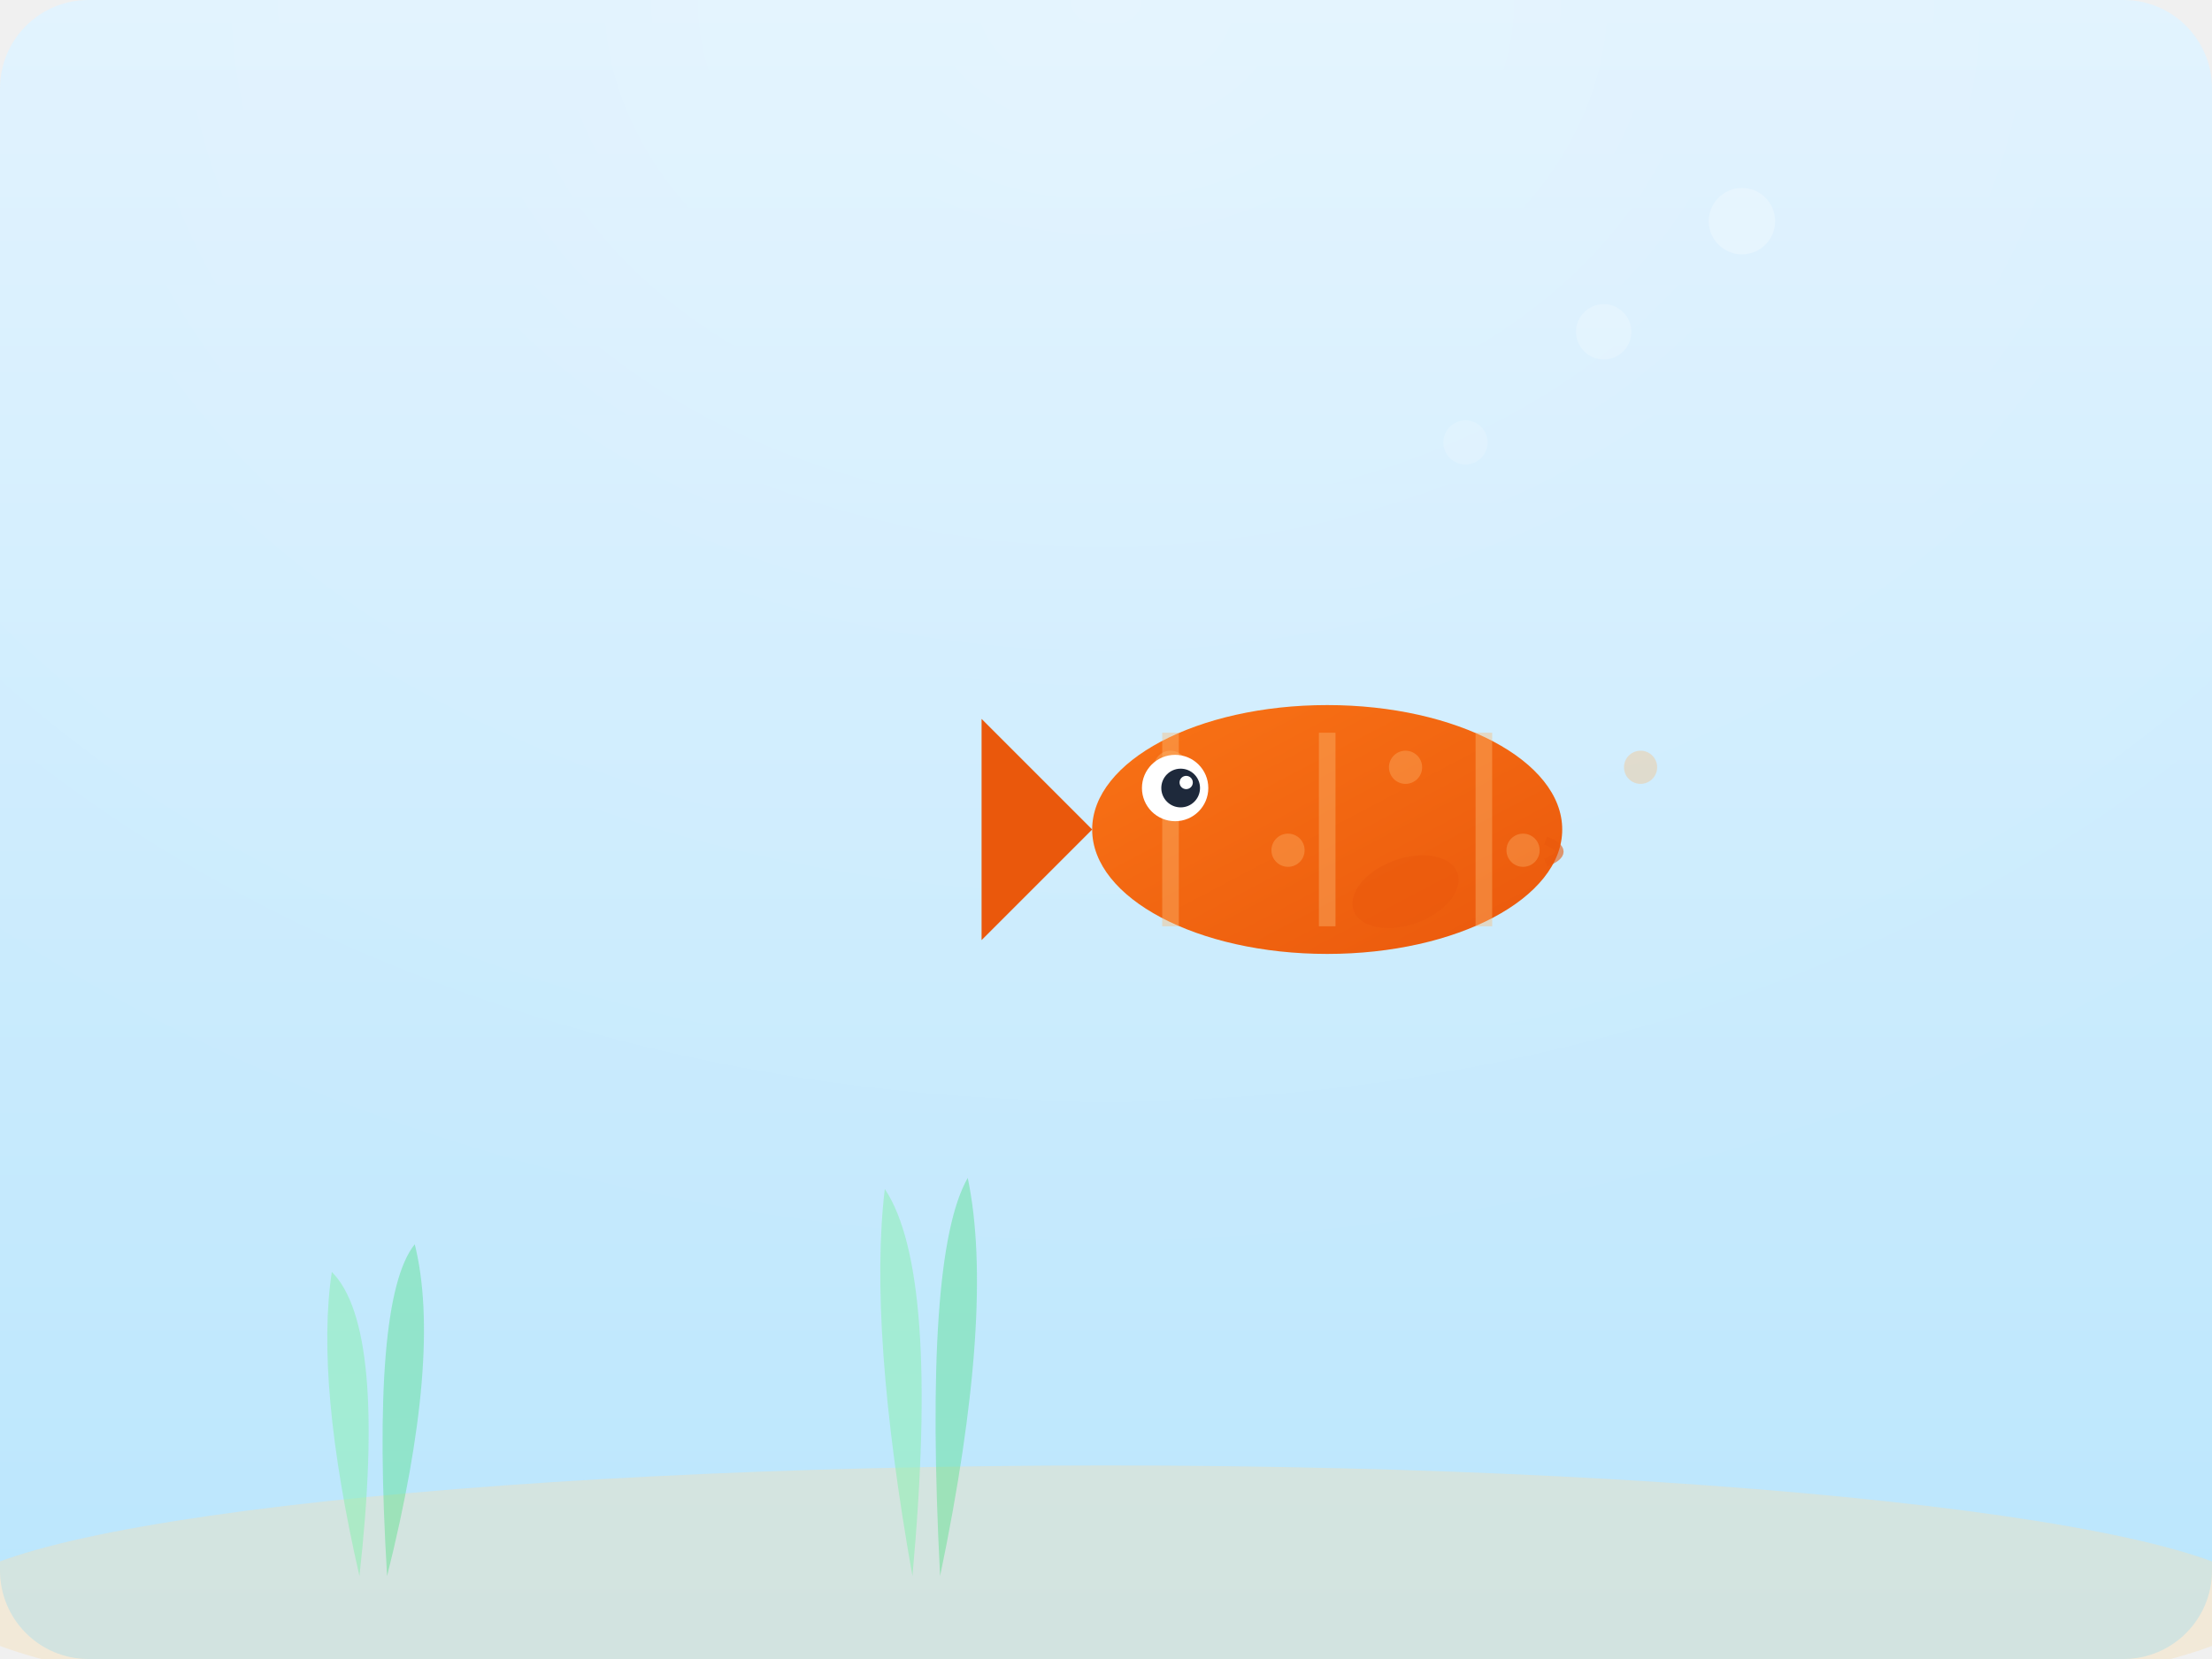
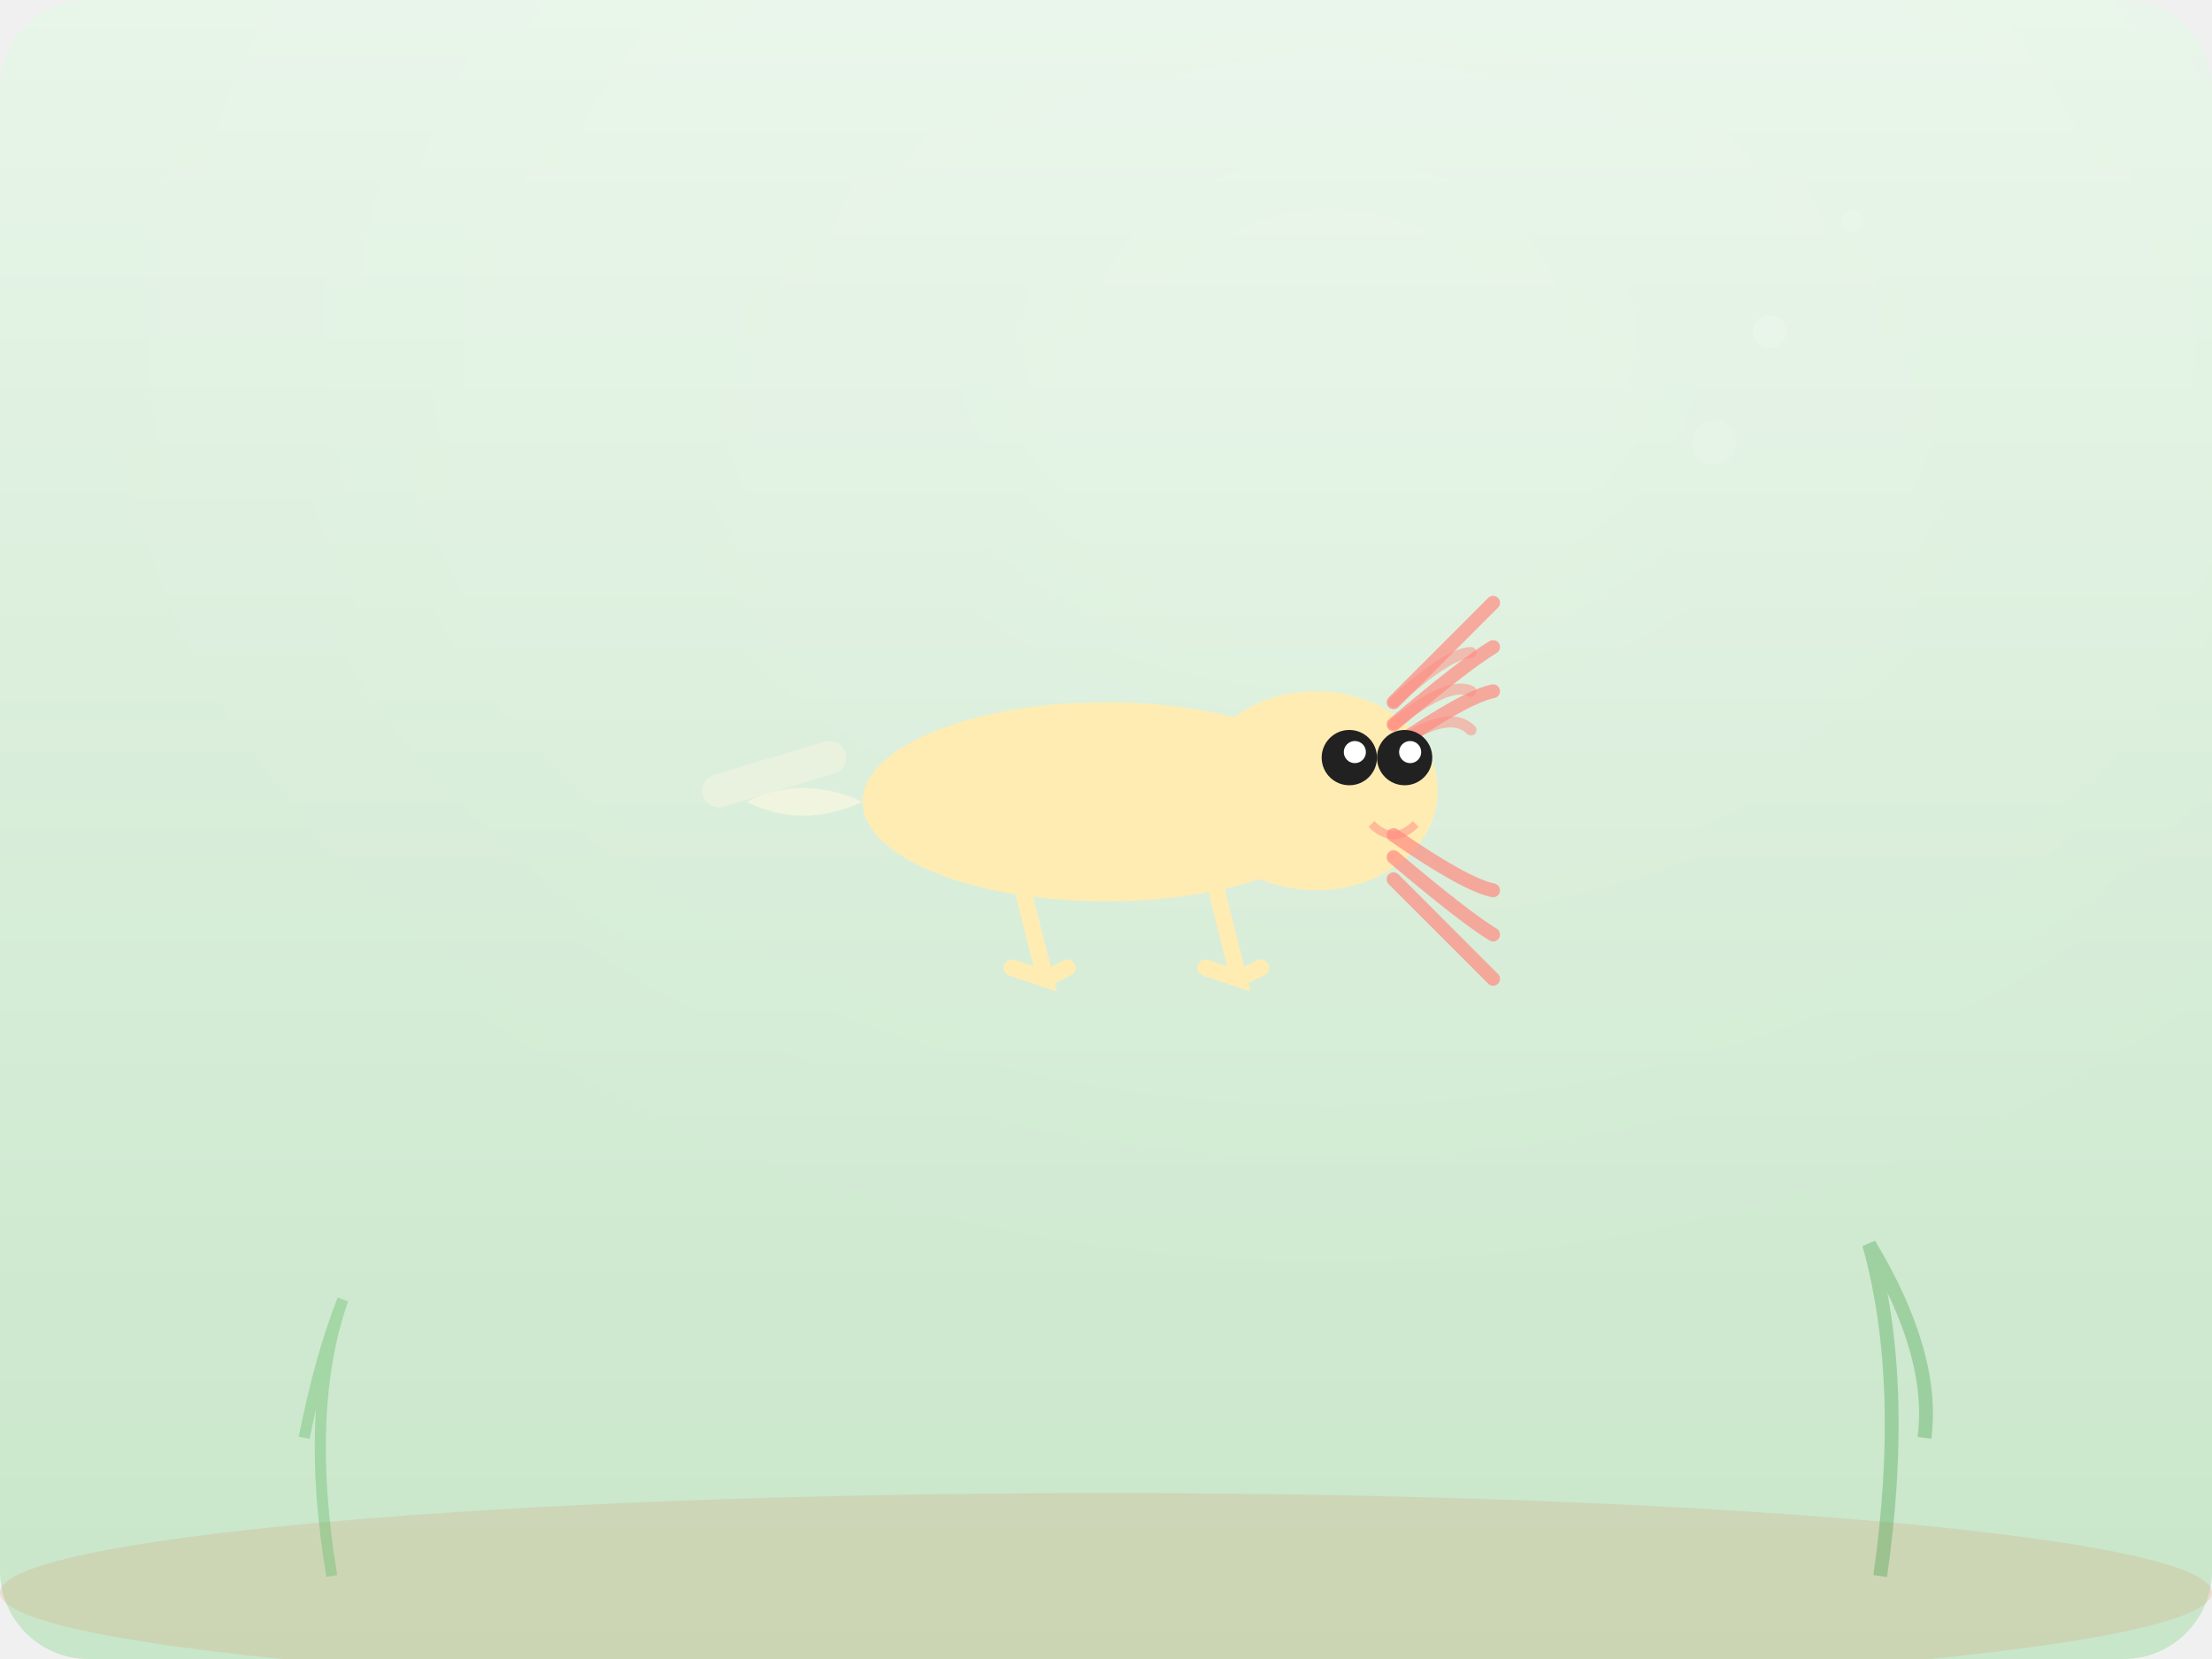
<svg xmlns="http://www.w3.org/2000/svg" viewBox="0 0 400 300" width="400" height="300">
  <defs>
-     <linearGradient id="bg_7" x1="0%" y1="0%" x2="0%" y2="100%">
-       <stop offset="0%" style="stop-color:#E0F2FE" />
-       <stop offset="100%" style="stop-color:#BAE6FD" />
+     <linearGradient id="bg7" x1="0%" y1="0%" x2="0%" y2="100%">
+       <stop offset="0%" style="stop-color:#E8F5E9" />
+       <stop offset="100%" style="stop-color:#C8E6C9" />
    </linearGradient>
-     <linearGradient id="fish_7" x1="0%" y1="0%" x2="100%" y2="100%">
-       <stop offset="0%" style="stop-color:#F97316" />
-       <stop offset="100%" style="stop-color:#EA580C" />
-     </linearGradient>
-     <radialGradient id="light_7" cx="50%" cy="0%" r="80%">
+     <radialGradient id="glow7" cx="60%" cy="20%" r="60%">
      <stop offset="0%" style="stop-color:white;stop-opacity:0.15" />
      <stop offset="100%" style="stop-color:white;stop-opacity:0" />
    </radialGradient>
  </defs>
-   <rect width="400" height="300" rx="16" fill="url(#bg_7)" />
-   <rect width="400" height="300" rx="16" fill="url(#light_7)" />
-   <ellipse cx="200" cy="290" rx="210" ry="25" fill="#F5DEB3" opacity="0.4" />
-   <path d="M65,285 Q57,250 60,230 Q70,240 65,285" fill="#86EFAC" opacity="0.5" />
-   <path d="M70,285 Q80,245 75,225 Q67,235 70,285" fill="#4ADE80" opacity="0.4" />
-   <path d="M165,285 Q157,240 160,215 Q170,230 165,285" fill="#86EFAC" opacity="0.5" />
-   <path d="M170,285 Q180,237 175,213 Q167,227 170,285" fill="#4ADE80" opacity="0.4" />
-   <circle cx="265" cy="80" r="4" fill="white" opacity="0.15" />
-   <circle cx="290" cy="60" r="5" fill="white" opacity="0.2" />
-   <circle cx="315" cy="40" r="6" fill="white" opacity="0.25" />
-   <ellipse cx="240" cy="150" rx="42.5" ry="22.5" fill="url(#fish_7)" />
-   <path d="M197.5,150 L177.5,130 L177.5,170 Z" fill="#EA580C" />
-   <ellipse cx="254.167" cy="161.25" rx="10" ry="6" fill="#EA580C" opacity="0.5" transform="rotate(-20 254.1667 161.25)" />
-   <line x1="211.667" y1="132.5" x2="211.667" y2="167.5" stroke="#FDBA74" stroke-width="3" opacity="0.4" />
-   <line x1="240" y1="132.5" x2="240" y2="167.5" stroke="#FDBA74" stroke-width="3" opacity="0.4" />
-   <line x1="268.333" y1="132.5" x2="268.333" y2="167.5" stroke="#FDBA74" stroke-width="3" opacity="0.4" />
-   <circle cx="211.667" cy="138.75" r="3" fill="#FDBA74" opacity="0.35" />
-   <circle cx="232.917" cy="153.75" r="3" fill="#FDBA74" opacity="0.35" />
-   <circle cx="254.167" cy="138.75" r="3" fill="#FDBA74" opacity="0.35" />
-   <circle cx="275.417" cy="153.75" r="3" fill="#FDBA74" opacity="0.35" />
-   <circle cx="296.667" cy="138.75" r="3" fill="#FDBA74" opacity="0.35" />
-   <circle cx="212.5" cy="142.5" r="6" fill="white" />
-   <circle cx="213.5" cy="142.5" r="3.5" fill="#1E293B" />
-   <circle cx="214.5" cy="141.5" r="1.2" fill="white" />
-   <path d="M279.5,152 Q284.5,154 279.5,156" fill="none" stroke="#EA580C" stroke-width="1.5" opacity="0.6" />
+   <rect width="400" height="300" rx="16" fill="url(#bg7)" />
+   <rect width="400" height="300" rx="16" fill="url(#glow7)" />
+   <ellipse cx="200" cy="288" rx="200" ry="18" fill="#D4A574" opacity="0.25" />
+   <path d="M60,285 Q55,255 62,235 Q58,245 55,260" stroke="#66BB6A" stroke-width="2" fill="none" opacity="0.4" />
+   <path d="M340,285 Q345,250 338,225 Q350,245 348,260" stroke="#43A047" stroke-width="2.5" fill="none" opacity="0.35" />
+   <circle cx="320" cy="60" r="3" fill="white" opacity="0.15" />
+   <circle cx="335" cy="40" r="2" fill="white" opacity="0.1" />
+   <circle cx="310" cy="80" r="4" fill="white" opacity="0.12" />
+   <ellipse cx="200" cy="145" rx="44" ry="18" fill="#FFECB3" />
+   <ellipse cx="238" cy="143" rx="22" ry="18" fill="#FFECB3" />
+   <path d="M252,127 Q265,114 270,109" fill="none" stroke="#FF8A80" stroke-width="2.5" stroke-linecap="round" opacity="0.7" />
+   <path d="M252,127 Q262,118 266,118" fill="none" stroke="#FF8A80" stroke-width="2" stroke-linecap="round" opacity="0.5" />
+   <path d="M252,131 Q265,120 270,117" fill="none" stroke="#FF8A80" stroke-width="2.5" stroke-linecap="round" opacity="0.7" />
+   <path d="M252,131 Q262,123 266,125" fill="none" stroke="#FF8A80" stroke-width="2" stroke-linecap="round" opacity="0.5" />
+   <path d="M252,135 Q265,126 270,125" fill="none" stroke="#FF8A80" stroke-width="2.5" stroke-linecap="round" opacity="0.7" />
+   <path d="M252,135 Q262,128 266,132" fill="none" stroke="#FF8A80" stroke-width="2" stroke-linecap="round" opacity="0.5" />
+   <path d="M252,151 Q265,160 270,161" fill="none" stroke="#FF8A80" stroke-width="2.5" stroke-linecap="round" opacity="0.7" />
+   <path d="M252,155 Q265,166 270,169" fill="none" stroke="#FF8A80" stroke-width="2.5" stroke-linecap="round" opacity="0.7" />
+   <path d="M252,159 Q265,172 270,177" fill="none" stroke="#FF8A80" stroke-width="2.5" stroke-linecap="round" opacity="0.7" />
+   <path d="M156,145 Q145,140 135,145 Q145,150 156,145" fill="#FFF8E1" opacity="0.6" />
+   <path d="M150,137 L130,143" fill="none" stroke="#FFF8E1" stroke-width="6" stroke-linecap="round" opacity="0.4" />
+   <path d="M220,161 L224,177 L218,175 M224,177 L228,175" stroke="#FFECB3" stroke-width="3" fill="none" stroke-linecap="round" />
+   <path d="M185,161 L189,177 L183,175 M189,177 L193,175" stroke="#FFECB3" stroke-width="3" fill="none" stroke-linecap="round" />
+   <path d="M248,149 Q252,153 256,149" fill="none" stroke="#FF8A80" stroke-width="1.5" opacity="0.5" />
+   <circle cx="244" cy="137" r="5" fill="#212121" />
+   <circle cx="245" cy="136" r="2" fill="white" />
+   <circle cx="254" cy="137" r="5" fill="#212121" />
+   <circle cx="255" cy="136" r="2" fill="white" />
</svg>
